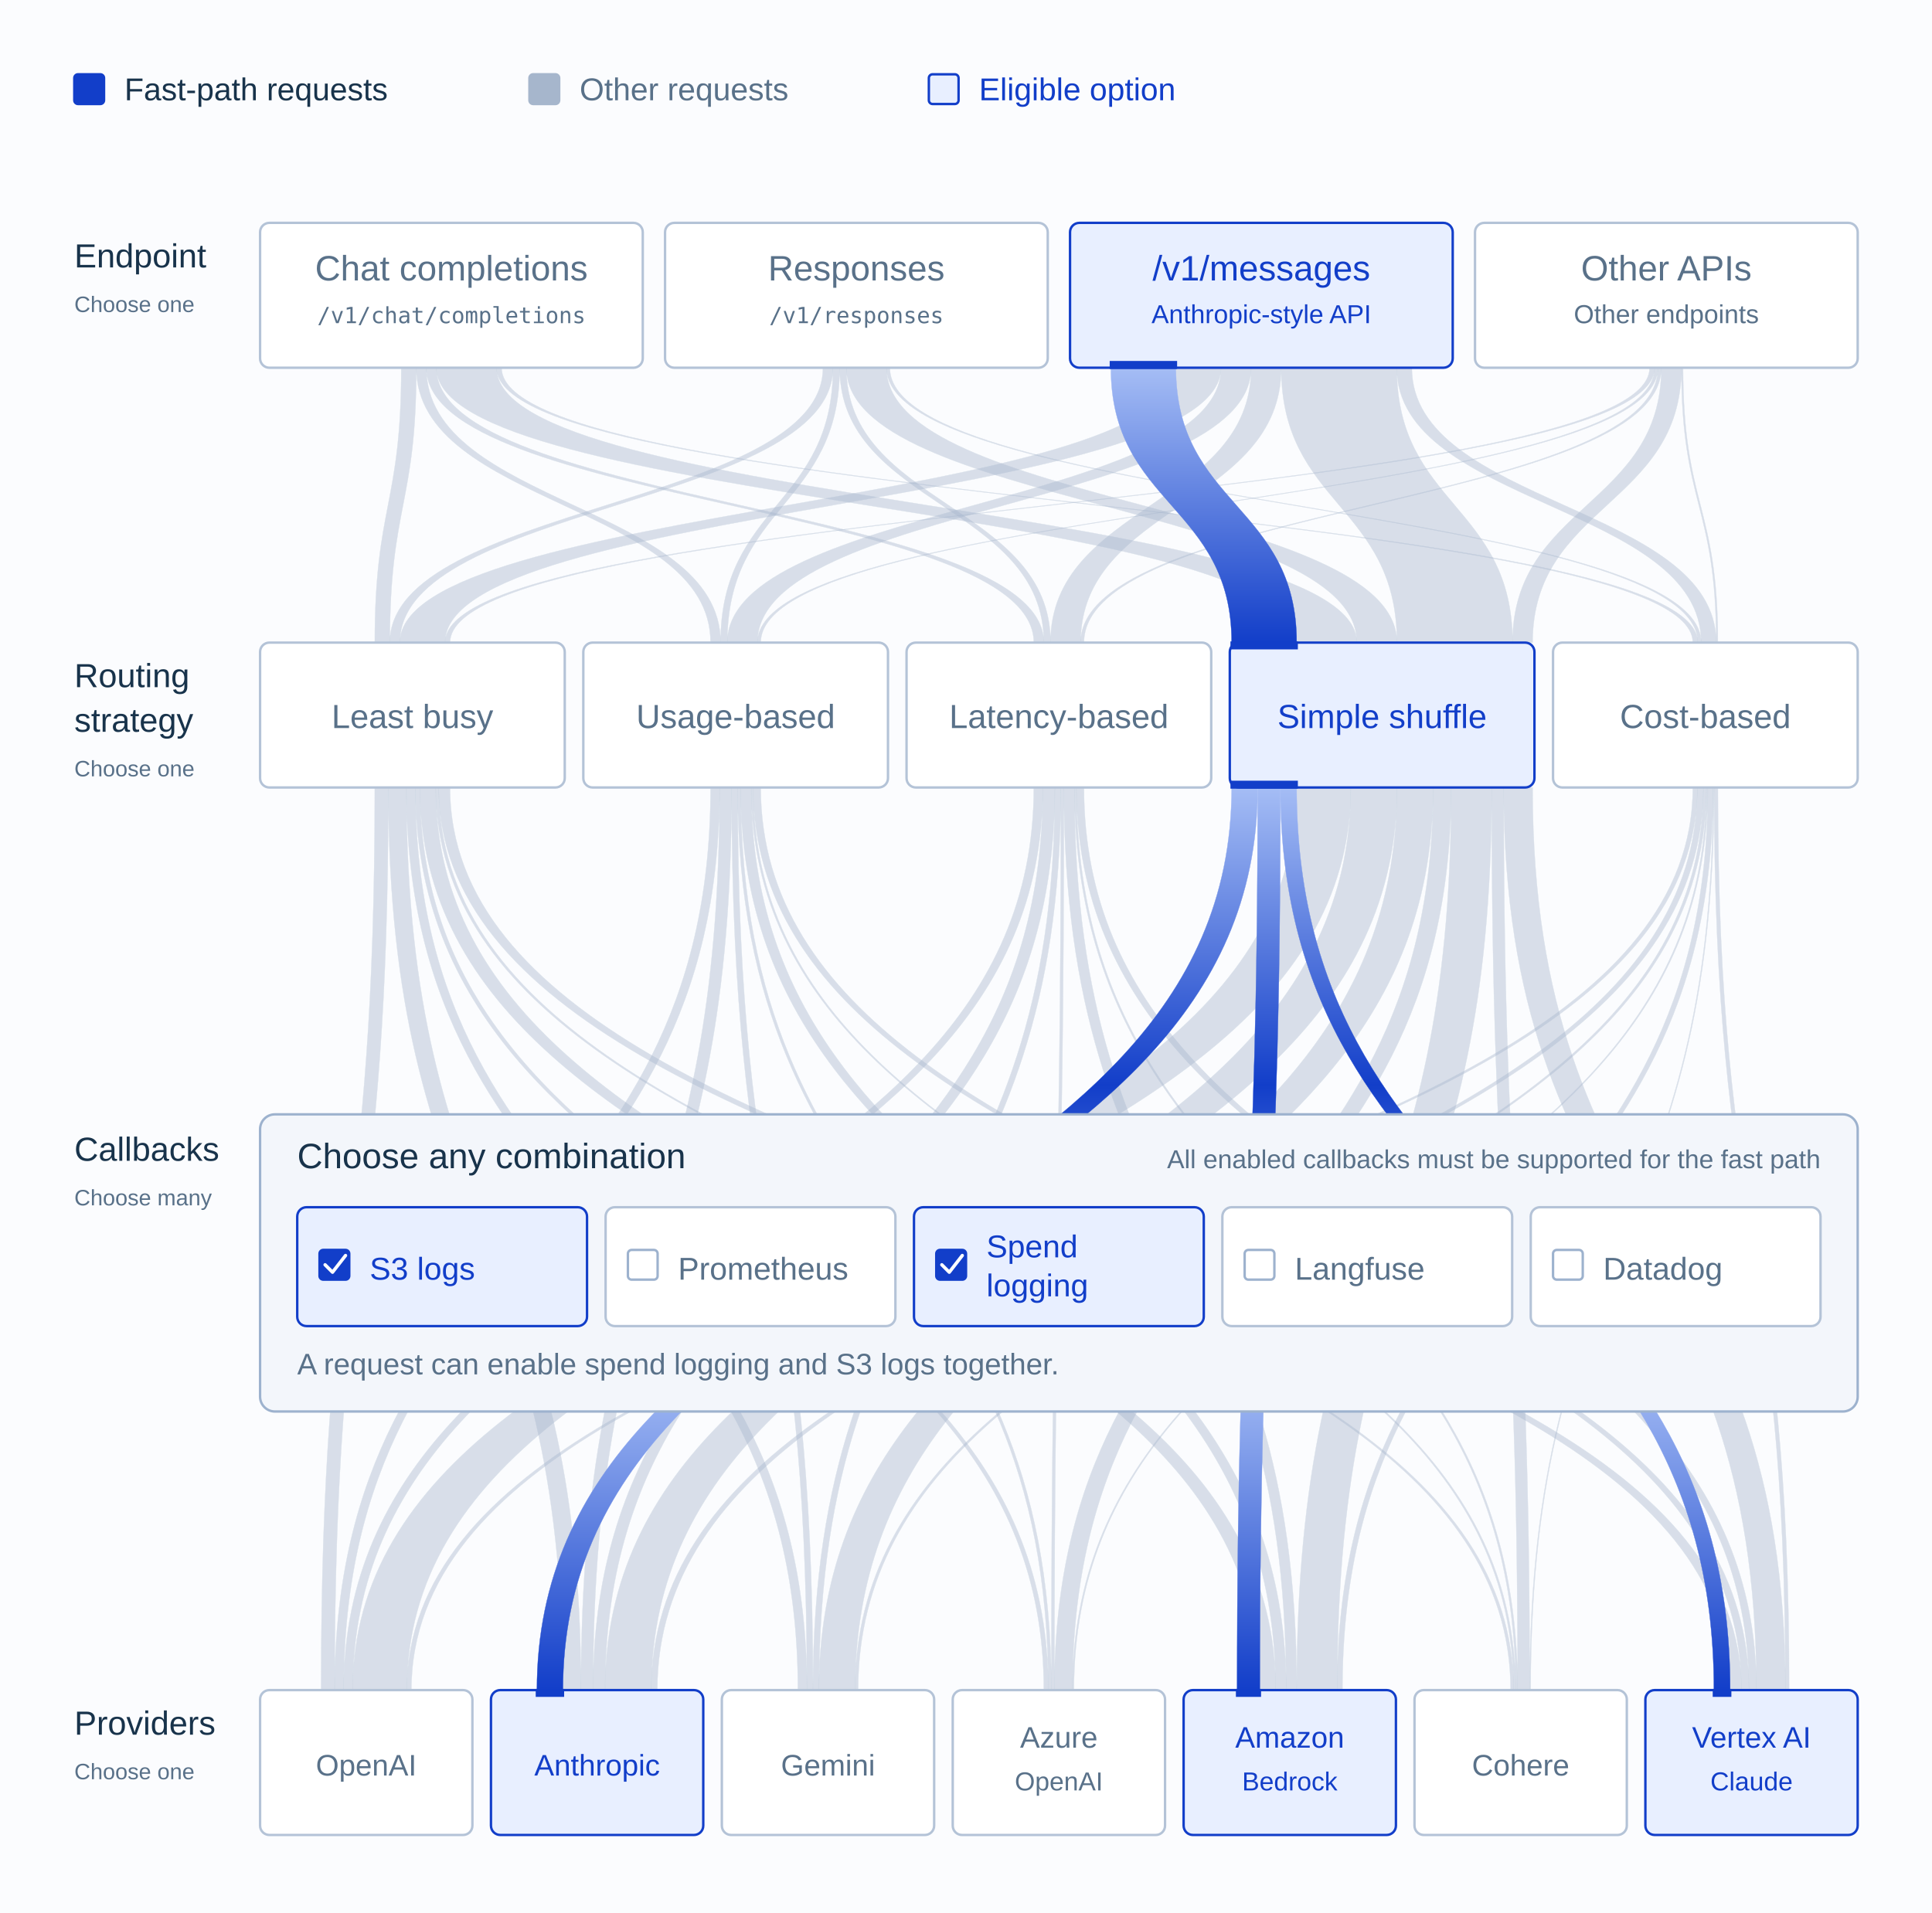
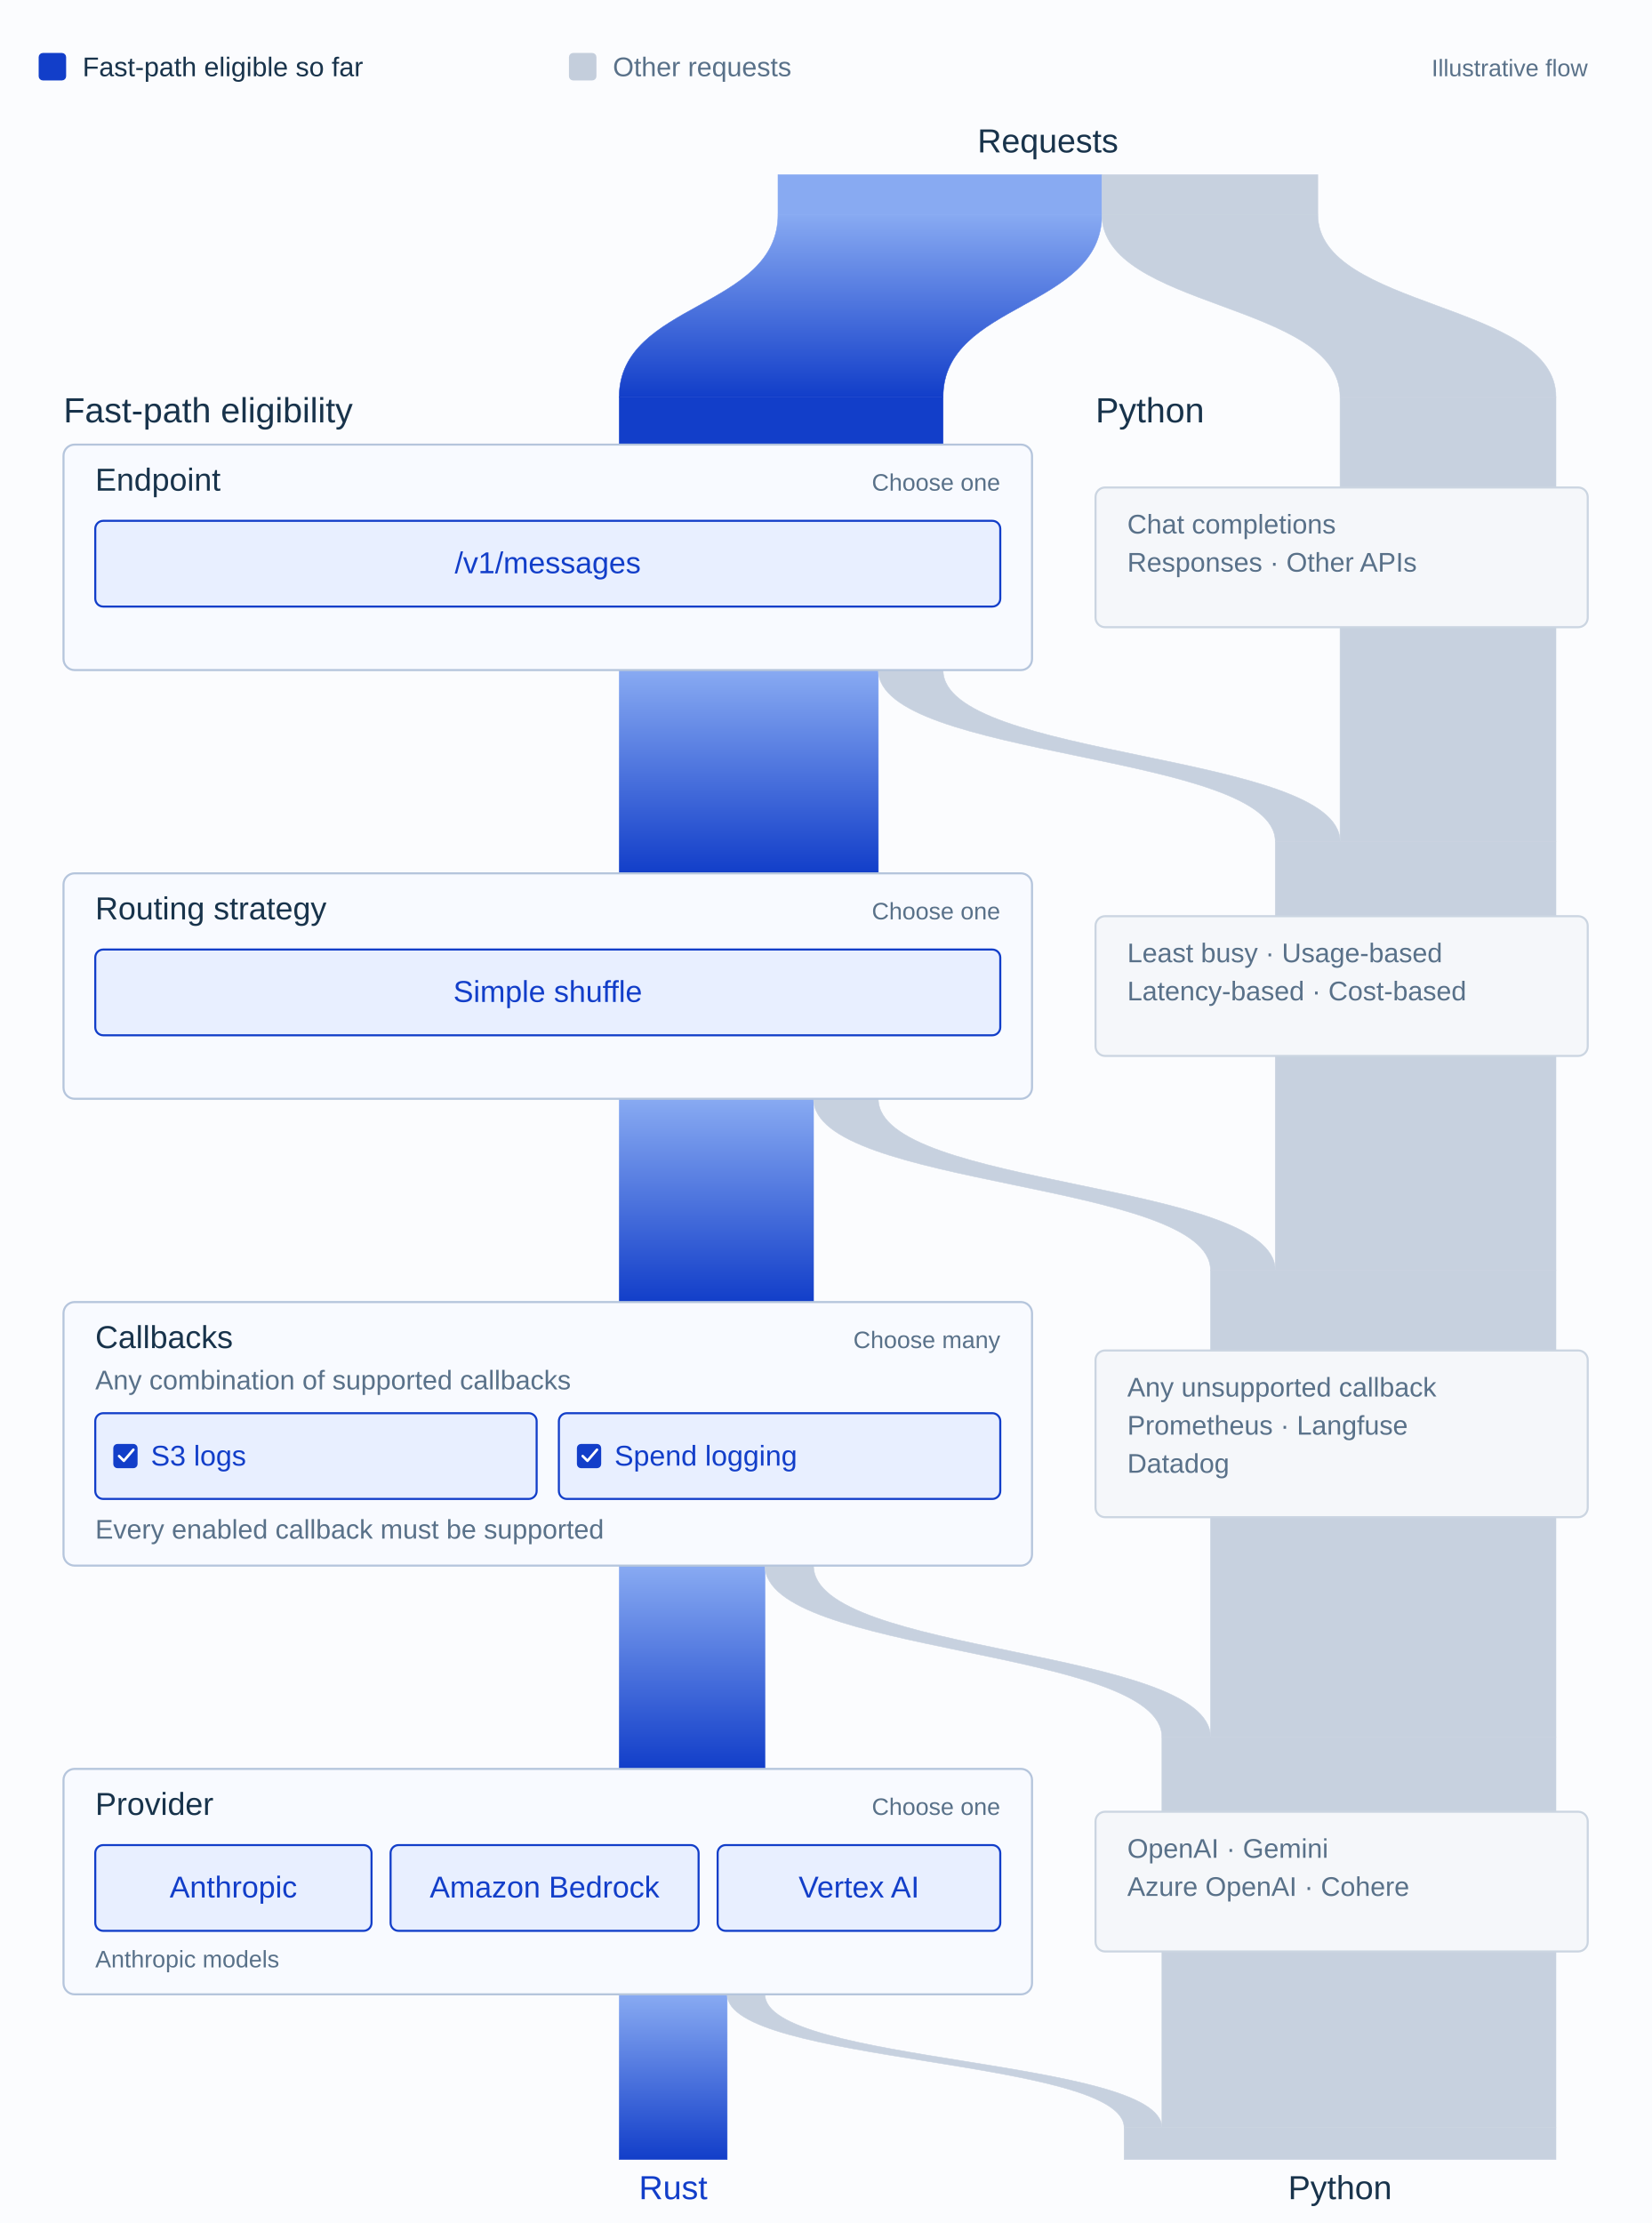
- <svg xmlns="http://www.w3.org/2000/svg" width="1040" height="1030" viewBox="0 0 1040 1030" role="img" aria-labelledby="title desc">
+ <svg xmlns="http://www.w3.org/2000/svg" width="1040" height="1400" viewBox="0 0 1040 1400" role="img" aria-labelledby="title desc">
  <defs>
    <marker id="arrow" viewBox="0 0 10 10" refX="9" refY="5" markerWidth="7" markerHeight="7" orient="auto-start-reverse">
      <path d="M2 1L9 5L2 9" fill="none" stroke="context-stroke" stroke-width="1.4" stroke-linejoin="round" />
    </marker>
  </defs>
-   <rect x="0" y="0" width="1040" height="1030" rx="0" fill="#fbfcfe" stroke="#fbfcfe" stroke-width="1.3" />
-   <g transform="translate(0,-100)">
-     <rect x="40" y="140" width="16" height="16" rx="2" fill="#123ec9" stroke="#123ec9" stroke-width="1.3" />
-     <text x="67" y="154" font-family="Arial, Helvetica, sans-serif" font-size="17" font-weight="400" text-anchor="start" fill="#18334b">Fast-path requests</text>
-     <rect x="285" y="140" width="16" height="16" rx="2" fill="#a6b6cc" stroke="#a6b6cc" stroke-width="1.3" />
-     <text x="312" y="154" font-family="Arial, Helvetica, sans-serif" font-size="17" font-weight="400" text-anchor="start" fill="#597189">Other requests</text>
-     <rect x="500" y="140" width="16" height="16" rx="2" fill="#e8efff" stroke="#123ec9" stroke-width="1.3" />
-     <text x="527" y="154" font-family="Arial, Helvetica, sans-serif" font-size="17" font-weight="400" text-anchor="start" fill="#123ec9">Eligible option</text>
-     <defs>
-       <linearGradient id="flow-0" x1="0" y1="298" x2="0" y2="446" gradientUnits="userSpaceOnUse">
-         <stop offset="0" stop-color="#a5bdf5" />
-         <stop offset="1" stop-color="#123ec9" />
-       </linearGradient>
-     </defs>
-     <path d="M689.692 298C689.692 372.000 751.992 372.000 751.992 446L814.200 446C814.200 372.000 751.900 372.000 751.900 298Z" fill="#a6b6cc" opacity=".42" stroke="#a6b6cc" stroke-width="0.15" />
-     <path d="M234.900 298C234.900 372.000 697.992 372.000 697.992 446L730.392 446C730.392 372.000 267.300 372.000 267.300 298Z" fill="#a6b6cc" opacity=".42" stroke="#a6b6cc" stroke-width="0.15" />
-     <path d="M632.992 298C632.992 372.000 215.250 372.000 215.250 446L239.550 446C239.550 372.000 657.292 372.000 657.292 298Z" fill="#a6b6cc" opacity=".42" stroke="#a6b6cc" stroke-width="0.15" />
-     <path d="M455.600 298C455.600 372.000 730.392 372.000 730.392 446L751.992 446C751.992 372.000 477.200 372.000 477.200 298Z" fill="#a6b6cc" opacity=".42" stroke="#a6b6cc" stroke-width="0.15" />
-     <path d="M657.292 298C657.292 372.000 391.500 372.000 391.500 446L407.700 446C407.700 372.000 673.492 372.000 673.492 298Z" fill="#a6b6cc" opacity=".42" stroke="#a6b6cc" stroke-width="0.15" />
-     <path d="M673.492 298C673.492 372.000 565.500 372.000 565.500 446L581.700 446C581.700 372.000 689.692 372.000 689.692 298Z" fill="#a6b6cc" opacity=".42" stroke="#a6b6cc" stroke-width="0.15" />
-     <path d="M894.300 298C894.300 372.000 814.200 372.000 814.200 446L825.000 446C825.000 372.000 905.100 372.000 905.100 298Z" fill="#a6b6cc" opacity=".42" stroke="#a6b6cc" stroke-width="0.15" />
-     <path d="M216.000 298C216.000 372.000 201.750 372.000 201.750 446L209.850 446C209.850 372.000 224.100 372.000 224.100 298Z" fill="#a6b6cc" opacity=".42" stroke="#a6b6cc" stroke-width="0.15" />
-     <path d="M751.900 298C751.900 372.000 915.750 372.000 915.750 446L923.850 446C923.850 372.000 760.000 372.000 760.000 298Z" fill="#a6b6cc" opacity=".42" stroke="#a6b6cc" stroke-width="0.15" />
-     <path d="M224.100 298C224.100 372.000 382.500 372.000 382.500 446L387.900 446C387.900 372.000 229.500 372.000 229.500 298Z" fill="#a6b6cc" opacity=".42" stroke="#a6b6cc" stroke-width="0.15" />
-     <path d="M229.500 298C229.500 372.000 556.500 372.000 556.500 446L561.900 446C561.900 372.000 234.900 372.000 234.900 298Z" fill="#a6b6cc" opacity=".42" stroke="#a6b6cc" stroke-width="0.15" />
-     <path d="M443.000 298C443.000 372.000 209.850 372.000 209.850 446L215.250 446C215.250 372.000 448.400 372.000 448.400 298Z" fill="#a6b6cc" opacity=".42" stroke="#a6b6cc" stroke-width="0.15" />
-     <path d="M448.400 298C448.400 372.000 387.900 372.000 387.900 446L391.500 446C391.500 372.000 452.000 372.000 452.000 298Z" fill="#a6b6cc" opacity=".42" stroke="#a6b6cc" stroke-width="0.15" />
-     <path d="M452.000 298C452.000 372.000 561.900 372.000 561.900 446L565.500 446C565.500 372.000 455.600 372.000 455.600 298Z" fill="#a6b6cc" opacity=".42" stroke="#a6b6cc" stroke-width="0.15" />
-     <path d="M267.300 298C267.300 372.000 911.250 372.000 911.250 446L913.950 446C913.950 372.000 270.000 372.000 270.000 298Z" fill="#a6b6cc" opacity=".42" stroke="#a6b6cc" stroke-width="0.15" />
-     <path d="M888.000 298C888.000 372.000 239.550 372.000 239.550 446L242.250 446C242.250 372.000 890.700 372.000 890.700 298Z" fill="#a6b6cc" opacity=".42" stroke="#a6b6cc" stroke-width="0.15" />
-     <path d="M477.200 298C477.200 372.000 913.950 372.000 913.950 446L915.750 446C915.750 372.000 479.000 372.000 479.000 298Z" fill="#a6b6cc" opacity=".42" stroke="#a6b6cc" stroke-width="0.15" />
-     <path d="M890.700 298C890.700 372.000 407.700 372.000 407.700 446L409.500 446C409.500 372.000 892.500 372.000 892.500 298Z" fill="#a6b6cc" opacity=".42" stroke="#a6b6cc" stroke-width="0.15" />
-     <path d="M892.500 298C892.500 372.000 581.700 372.000 581.700 446L583.500 446C583.500 372.000 894.300 372.000 894.300 298Z" fill="#a6b6cc" opacity=".42" stroke="#a6b6cc" stroke-width="0.15" />
-     <path d="M905.100 298C905.100 372.000 923.850 372.000 923.850 446L924.750 446C924.750 372.000 906.000 372.000 906.000 298Z" fill="#a6b6cc" opacity=".42" stroke="#a6b6cc" stroke-width="0.15" />
-     <path d="M598.000 298C598.000 372.000 663.000 372.000 663.000 446L697.992 446C697.992 372.000 632.992 372.000 632.992 298Z" fill="url(#flow-0)" opacity="1" stroke="url(#flow-0)" stroke-width="0.15" />
-     <defs>
-       <linearGradient id="flow-1" x1="0" y1="524" x2="0" y2="1010" gradientUnits="userSpaceOnUse">
-         <stop offset="0" stop-color="#a5bdf5" />
-         <stop offset=".33" stop-color="#123ec9" />
-         <stop offset=".65" stop-color="#a5bdf5" />
-         <stop offset="1" stop-color="#123ec9" />
-       </linearGradient>
-     </defs>
-     <path d="M697.992 524C697.992 767.000 189.853 767.000 189.853 1010L219.013 1010C219.013 767.000 727.152 767.000 727.152 524Z" fill="#a6b6cc" opacity=".42" stroke="#a6b6cc" stroke-width="0.15" />
-     <path d="M727.152 524C727.152 767.000 325.705 767.000 325.705 1010L350.589 1010C350.589 767.000 752.035 767.000 752.035 524Z" fill="#a6b6cc" opacity=".42" stroke="#a6b6cc" stroke-width="0.15" />
-     <path d="M781.195 524C781.195 767.000 698.028 767.000 698.028 1010L719.801 1010C719.801 767.000 802.968 767.000 802.968 524Z" fill="#a6b6cc" opacity=".42" stroke="#a6b6cc" stroke-width="0.15" />
-     <path d="M752.035 524C752.035 767.000 440.854 767.000 440.854 1010L460.294 1010C460.294 767.000 771.475 767.000 771.475 524Z" fill="#a6b6cc" opacity=".42" stroke="#a6b6cc" stroke-width="0.15" />
-     <path d="M809.448 524C809.448 767.000 945.530 767.000 945.530 1010L961.082 1010C961.082 767.000 825.000 767.000 825.000 524Z" fill="#a6b6cc" opacity=".42" stroke="#a6b6cc" stroke-width="0.15" />
-     <path d="M209.040 524C209.040 767.000 303.025 767.000 303.025 1010L312.745 1010C312.745 767.000 218.760 767.000 218.760 524Z" fill="#a6b6cc" opacity=".42" stroke="#a6b6cc" stroke-width="0.15" />
-     <path d="M771.475 524C771.475 767.000 567.570 767.000 567.570 1010L577.290 1010C577.290 767.000 781.195 767.000 781.195 524Z" fill="#a6b6cc" opacity=".42" stroke="#a6b6cc" stroke-width="0.15" />
-     <path d="M226.050 524C226.050 767.000 678.183 767.000 678.183 1010L686.688 1010C686.688 767.000 234.555 767.000 234.555 524Z" fill="#a6b6cc" opacity=".42" stroke="#a6b6cc" stroke-width="0.15" />
-     <path d="M201.750 524C201.750 767.000 172.843 767.000 172.843 1010L180.133 1010C180.133 767.000 209.040 767.000 209.040 524Z" fill="#a6b6cc" opacity=".42" stroke="#a6b6cc" stroke-width="0.15" />
-     <path d="M387.360 524C387.360 767.000 312.745 767.000 312.745 1010L319.225 1010C319.225 767.000 393.840 767.000 393.840 524Z" fill="#a6b6cc" opacity=".42" stroke="#a6b6cc" stroke-width="0.15" />
-     <path d="M561.360 524C561.360 767.000 319.225 767.000 319.225 1010L325.705 1010C325.705 767.000 567.840 767.000 567.840 524Z" fill="#a6b6cc" opacity=".42" stroke="#a6b6cc" stroke-width="0.15" />
-     <path d="M802.968 524C802.968 767.000 816.951 767.000 816.951 1010L823.431 1010C823.431 767.000 809.448 767.000 809.448 524Z" fill="#a6b6cc" opacity=".42" stroke="#a6b6cc" stroke-width="0.15" />
-     <path d="M236.175 524C236.175 767.000 931.355 767.000 931.355 1010L937.430 1010C937.430 767.000 242.250 767.000 242.250 524Z" fill="#a6b6cc" opacity=".42" stroke="#a6b6cc" stroke-width="0.15" />
-     <path d="M398.700 524C398.700 767.000 686.688 767.000 686.688 1010L692.358 1010C692.358 767.000 404.370 767.000 404.370 524Z" fill="#a6b6cc" opacity=".42" stroke="#a6b6cc" stroke-width="0.15" />
-     <path d="M572.700 524C572.700 767.000 692.358 767.000 692.358 1010L698.028 1010C698.028 767.000 578.370 767.000 578.370 524Z" fill="#a6b6cc" opacity=".42" stroke="#a6b6cc" stroke-width="0.15" />
-     <path d="M218.760 524C218.760 767.000 429.514 767.000 429.514 1010L434.374 1010C434.374 767.000 223.620 767.000 223.620 524Z" fill="#a6b6cc" opacity=".42" stroke="#a6b6cc" stroke-width="0.15" />
-     <path d="M382.500 524C382.500 767.000 180.133 767.000 180.133 1010L184.993 1010C184.993 767.000 387.360 767.000 387.360 524Z" fill="#a6b6cc" opacity=".42" stroke="#a6b6cc" stroke-width="0.15" />
-     <path d="M556.500 524C556.500 767.000 184.993 767.000 184.993 1010L189.853 1010C189.853 767.000 561.360 767.000 561.360 524Z" fill="#a6b6cc" opacity=".42" stroke="#a6b6cc" stroke-width="0.15" />
-     <path d="M405.450 524C405.450 767.000 937.430 767.000 937.430 1010L941.480 1010C941.480 767.000 409.500 767.000 409.500 524Z" fill="#a6b6cc" opacity=".42" stroke="#a6b6cc" stroke-width="0.15" />
-     <path d="M579.450 524C579.450 767.000 941.480 767.000 941.480 1010L945.530 1010C945.530 767.000 583.500 767.000 583.500 524Z" fill="#a6b6cc" opacity=".42" stroke="#a6b6cc" stroke-width="0.15" />
-     <path d="M393.840 524C393.840 767.000 434.374 767.000 434.374 1010L437.614 1010C437.614 767.000 397.080 767.000 397.080 524Z" fill="#a6b6cc" opacity=".42" stroke="#a6b6cc" stroke-width="0.15" />
-     <path d="M567.840 524C567.840 767.000 437.614 767.000 437.614 1010L440.854 1010C440.854 767.000 571.080 767.000 571.080 524Z" fill="#a6b6cc" opacity=".42" stroke="#a6b6cc" stroke-width="0.15" />
-     <path d="M913.680 524C913.680 767.000 350.589 767.000 350.589 1010L353.829 1010C353.829 767.000 916.920 767.000 916.920 524Z" fill="#a6b6cc" opacity=".42" stroke="#a6b6cc" stroke-width="0.15" />
-     <path d="M919.350 524C919.350 767.000 719.801 767.000 719.801 1010L722.636 1010C722.636 767.000 922.185 767.000 922.185 524Z" fill="#a6b6cc" opacity=".42" stroke="#a6b6cc" stroke-width="0.15" />
-     <path d="M223.620 524C223.620 767.000 561.900 767.000 561.900 1010L564.330 1010C564.330 767.000 226.050 767.000 226.050 524Z" fill="#a6b6cc" opacity=".42" stroke="#a6b6cc" stroke-width="0.15" />
-     <path d="M911.250 524C911.250 767.000 219.013 767.000 219.013 1010L221.443 1010C221.443 767.000 913.680 767.000 913.680 524Z" fill="#a6b6cc" opacity=".42" stroke="#a6b6cc" stroke-width="0.15" />
-     <path d="M922.725 524C922.725 767.000 961.082 767.000 961.082 1010L963.107 1010C963.107 767.000 924.750 767.000 924.750 524Z" fill="#a6b6cc" opacity=".42" stroke="#a6b6cc" stroke-width="0.15" />
-     <path d="M234.555 524C234.555 767.000 813.171 767.000 813.171 1010L814.791 1010C814.791 767.000 236.175 767.000 236.175 524Z" fill="#a6b6cc" opacity=".42" stroke="#a6b6cc" stroke-width="0.15" />
-     <path d="M397.080 524C397.080 767.000 564.330 767.000 564.330 1010L565.950 1010C565.950 767.000 398.700 767.000 398.700 524Z" fill="#a6b6cc" opacity=".42" stroke="#a6b6cc" stroke-width="0.15" />
-     <path d="M571.080 524C571.080 767.000 565.950 767.000 565.950 1010L567.570 1010C567.570 767.000 572.700 767.000 572.700 524Z" fill="#a6b6cc" opacity=".42" stroke="#a6b6cc" stroke-width="0.15" />
-     <path d="M916.920 524C916.920 767.000 460.294 767.000 460.294 1010L461.914 1010C461.914 767.000 918.540 767.000 918.540 524Z" fill="#a6b6cc" opacity=".42" stroke="#a6b6cc" stroke-width="0.15" />
-     <path d="M404.370 524C404.370 767.000 814.791 767.000 814.791 1010L815.871 1010C815.871 767.000 405.450 767.000 405.450 524Z" fill="#a6b6cc" opacity=".42" stroke="#a6b6cc" stroke-width="0.15" />
-     <path d="M578.370 524C578.370 767.000 815.871 767.000 815.871 1010L816.951 1010C816.951 767.000 579.450 767.000 579.450 524Z" fill="#a6b6cc" opacity=".42" stroke="#a6b6cc" stroke-width="0.15" />
-     <path d="M918.540 524C918.540 767.000 577.290 767.000 577.290 1010L578.100 1010C578.100 767.000 919.350 767.000 919.350 524Z" fill="#a6b6cc" opacity=".42" stroke="#a6b6cc" stroke-width="0.15" />
-     <path d="M922.185 524C922.185 767.000 823.431 767.000 823.431 1010L823.971 1010C823.971 767.000 922.725 767.000 922.725 524Z" fill="#a6b6cc" opacity=".42" stroke="#a6b6cc" stroke-width="0.15" />
-     <path d="M663.000 524C663.000 767.000 289.029 767.000 289.029 1010L303.025 1010C303.025 767.000 676.997 767.000 676.997 524Z" fill="url(#flow-1)" opacity="1" stroke="url(#flow-1)" stroke-width="0.15" />
-     <path d="M676.997 524C676.997 767.000 665.936 767.000 665.936 1010L678.183 1010C678.183 767.000 689.244 767.000 689.244 524Z" fill="url(#flow-1)" opacity="1" stroke="url(#flow-1)" stroke-width="0.15" />
-     <path d="M689.244 524C689.244 767.000 922.607 767.000 922.607 1010L931.355 1010C931.355 767.000 697.992 767.000 697.992 524Z" fill="url(#flow-1)" opacity="1" stroke="url(#flow-1)" stroke-width="0.15" />
-     <text x="40" y="244" font-family="Arial, Helvetica, sans-serif" font-size="18" font-weight="500" text-anchor="start" fill="#18334b">Endpoint</text>
-     <text x="40" y="268" font-family="Arial, Helvetica, sans-serif" font-size="12" font-weight="400" text-anchor="start" fill="#597189">Choose one</text>
-     <rect x="140.0" y="220" width="206.0" height="78" rx="5" fill="#fff" stroke="#b4c3d7" stroke-width="1.3" />
-     <text x="243.0" y="251" font-family="Arial, Helvetica, sans-serif" font-size="19" font-weight="400" text-anchor="middle" fill="#597189">Chat completions</text>
-     <text x="243.0" y="274" font-family="monospace" font-size="12" font-weight="400" text-anchor="middle" fill="#597189">/v1/chat/completions</text>
-     <rect x="358.0" y="220" width="206.0" height="78" rx="5" fill="#fff" stroke="#b4c3d7" stroke-width="1.3" />
-     <text x="461.0" y="251" font-family="Arial, Helvetica, sans-serif" font-size="19" font-weight="400" text-anchor="middle" fill="#597189">Responses</text>
-     <text x="461.0" y="274" font-family="monospace" font-size="12" font-weight="400" text-anchor="middle" fill="#597189">/v1/responses</text>
-     <rect x="576.0" y="220" width="206.0" height="78" rx="5" fill="#e8efff" stroke="#123ec9" stroke-width="1.3" />
-     <text x="679.0" y="251" font-family="Arial, Helvetica, sans-serif" font-size="19" font-weight="400" text-anchor="middle" fill="#123ec9">/v1/messages</text>
-     <text x="679.0" y="274" font-family="Arial, Helvetica, sans-serif" font-size="14" font-weight="400" text-anchor="middle" fill="#123ec9">Anthropic-style API</text>
-     <rect x="598.0" y="295" width="34.992" height="3" rx="0" fill="#123ec9" stroke="#123ec9" stroke-width="1.3" />
-     <rect x="794.0" y="220" width="206.0" height="78" rx="5" fill="#fff" stroke="#b4c3d7" stroke-width="1.3" />
-     <text x="897.0" y="251" font-family="Arial, Helvetica, sans-serif" font-size="19" font-weight="400" text-anchor="middle" fill="#597189">Other APIs</text>
-     <text x="897.0" y="274" font-family="Arial, Helvetica, sans-serif" font-size="14" font-weight="400" text-anchor="middle" fill="#597189">Other endpoints</text>
-     <text x="40" y="470" font-family="Arial, Helvetica, sans-serif" font-size="18" font-weight="500" text-anchor="start" fill="#18334b">Routing</text>
-     <text x="40" y="494" font-family="Arial, Helvetica, sans-serif" font-size="18" font-weight="500" text-anchor="start" fill="#18334b">strategy</text>
-     <text x="40" y="518" font-family="Arial, Helvetica, sans-serif" font-size="12" font-weight="400" text-anchor="start" fill="#597189">Choose one</text>
-     <rect x="140.0" y="446" width="164.0" height="78" rx="5" fill="#fff" stroke="#b4c3d7" stroke-width="1.3" />
-     <text x="222.0" y="492" font-family="Arial, Helvetica, sans-serif" font-size="18" font-weight="400" text-anchor="middle" fill="#597189">Least busy</text>
-     <rect x="314.0" y="446" width="164.0" height="78" rx="5" fill="#fff" stroke="#b4c3d7" stroke-width="1.3" />
-     <text x="396.0" y="492" font-family="Arial, Helvetica, sans-serif" font-size="18" font-weight="400" text-anchor="middle" fill="#597189">Usage-based</text>
-     <rect x="488.0" y="446" width="164.0" height="78" rx="5" fill="#fff" stroke="#b4c3d7" stroke-width="1.3" />
-     <text x="570.0" y="492" font-family="Arial, Helvetica, sans-serif" font-size="18" font-weight="400" text-anchor="middle" fill="#597189">Latency-based</text>
-     <rect x="662.0" y="446" width="164.0" height="78" rx="5" fill="#e8efff" stroke="#123ec9" stroke-width="1.3" />
-     <text x="744.0" y="492" font-family="Arial, Helvetica, sans-serif" font-size="18" font-weight="400" text-anchor="middle" fill="#123ec9">Simple shuffle</text>
-     <rect x="663.0" y="446" width="34.992" height="3" rx="0" fill="#123ec9" stroke="#123ec9" stroke-width="1.3" />
-     <rect x="663.0" y="521" width="34.992" height="3" rx="0" fill="#123ec9" stroke="#123ec9" stroke-width="1.3" />
-     <rect x="836.0" y="446" width="164.0" height="78" rx="5" fill="#fff" stroke="#b4c3d7" stroke-width="1.3" />
-     <text x="918.0" y="492" font-family="Arial, Helvetica, sans-serif" font-size="18" font-weight="400" text-anchor="middle" fill="#597189">Cost-based</text>
-     <text x="40" y="1034" font-family="Arial, Helvetica, sans-serif" font-size="18" font-weight="500" text-anchor="start" fill="#18334b">Providers</text>
-     <text x="40" y="1058" font-family="Arial, Helvetica, sans-serif" font-size="12" font-weight="400" text-anchor="start" fill="#597189">Choose one</text>
-     <rect x="140.0" y="1010" width="114.286" height="78" rx="5" fill="#fff" stroke="#b4c3d7" stroke-width="1.3" />
-     <text x="197.143" y="1056" font-family="Arial, Helvetica, sans-serif" font-size="16" font-weight="400" text-anchor="middle" fill="#597189">OpenAI</text>
-     <rect x="264.286" y="1010" width="114.286" height="78" rx="5" fill="#e8efff" stroke="#123ec9" stroke-width="1.3" />
-     <text x="321.429" y="1056" font-family="Arial, Helvetica, sans-serif" font-size="16" font-weight="400" text-anchor="middle" fill="#123ec9">Anthropic</text>
-     <rect x="289.029" y="1010" width="13.997" height="3" rx="0" fill="#123ec9" stroke="#123ec9" stroke-width="1.3" />
-     <rect x="388.571" y="1010" width="114.286" height="78" rx="5" fill="#fff" stroke="#b4c3d7" stroke-width="1.3" />
-     <text x="445.714" y="1056" font-family="Arial, Helvetica, sans-serif" font-size="16" font-weight="400" text-anchor="middle" fill="#597189">Gemini</text>
-     <rect x="512.857" y="1010" width="114.286" height="78" rx="5" fill="#fff" stroke="#b4c3d7" stroke-width="1.3" />
-     <text x="570.0" y="1041" font-family="Arial, Helvetica, sans-serif" font-size="16" font-weight="400" text-anchor="middle" fill="#597189">Azure</text>
-     <text x="570.0" y="1064" font-family="Arial, Helvetica, sans-serif" font-size="14" font-weight="400" text-anchor="middle" fill="#597189">OpenAI</text>
-     <rect x="637.143" y="1010" width="114.286" height="78" rx="5" fill="#e8efff" stroke="#123ec9" stroke-width="1.3" />
-     <text x="694.286" y="1041" font-family="Arial, Helvetica, sans-serif" font-size="16" font-weight="400" text-anchor="middle" fill="#123ec9">Amazon</text>
-     <text x="694.286" y="1064" font-family="Arial, Helvetica, sans-serif" font-size="14" font-weight="400" text-anchor="middle" fill="#123ec9">Bedrock</text>
-     <rect x="665.936" y="1010" width="12.247" height="3" rx="0" fill="#123ec9" stroke="#123ec9" stroke-width="1.3" />
-     <rect x="761.429" y="1010" width="114.286" height="78" rx="5" fill="#fff" stroke="#b4c3d7" stroke-width="1.3" />
-     <text x="818.571" y="1056" font-family="Arial, Helvetica, sans-serif" font-size="16" font-weight="400" text-anchor="middle" fill="#597189">Cohere</text>
-     <rect x="885.714" y="1010" width="114.286" height="78" rx="5" fill="#e8efff" stroke="#123ec9" stroke-width="1.3" />
-     <text x="942.857" y="1041" font-family="Arial, Helvetica, sans-serif" font-size="16" font-weight="400" text-anchor="middle" fill="#123ec9">Vertex AI</text>
-     <text x="942.857" y="1064" font-family="Arial, Helvetica, sans-serif" font-size="14" font-weight="400" text-anchor="middle" fill="#123ec9">Claude</text>
-     <rect x="922.607" y="1010" width="8.748" height="3" rx="0" fill="#123ec9" stroke="#123ec9" stroke-width="1.3" />
-     <text x="40" y="725" font-family="Arial, Helvetica, sans-serif" font-size="18" font-weight="500" text-anchor="start" fill="#18334b">Callbacks</text>
-     <text x="40" y="749" font-family="Arial, Helvetica, sans-serif" font-size="12" font-weight="400" text-anchor="start" fill="#597189">Choose many</text>
-     <rect x="140" y="700" width="860" height="160" rx="8" fill="#f3f6fb" stroke="#9db2ce" stroke-width="1.3" />
-     <text x="160" y="729" font-family="Arial, Helvetica, sans-serif" font-size="19" font-weight="500" text-anchor="start" fill="#18334b">Choose any combination</text>
-     <text x="980" y="729" font-family="Arial, Helvetica, sans-serif" font-size="14" font-weight="400" text-anchor="end" fill="#597189">All enabled callbacks must be supported for the fast path</text>
-     <rect x="160.0" y="750" width="156.0" height="64" rx="5" fill="#e8efff" stroke="#123ec9" stroke-width="1.3" />
-     <rect x="172.0" y="773" width="16" height="16" rx="2" fill="#123ec9" stroke="#123ec9" stroke-width="1.3" />
-     <path d="M175.0 781l4 4 7-9" fill="none" stroke="#fff" stroke-width="1.8" stroke-linecap="round" stroke-linejoin="round" />
-     <text x="199.0" y="789" font-family="Arial, Helvetica, sans-serif" font-size="17" font-weight="400" text-anchor="start" fill="#123ec9">S3 logs</text>
-     <rect x="326.0" y="750" width="156.0" height="64" rx="5" fill="#fff" stroke="#b4c3d7" stroke-width="1.3" />
-     <rect x="338.0" y="773" width="16" height="16" rx="2" fill="#fff" stroke="#9db2ce" stroke-width="1.3" />
-     <text x="365.0" y="789" font-family="Arial, Helvetica, sans-serif" font-size="17" font-weight="400" text-anchor="start" fill="#597189">Prometheus</text>
-     <rect x="492.0" y="750" width="156.0" height="64" rx="5" fill="#e8efff" stroke="#123ec9" stroke-width="1.3" />
-     <rect x="504.0" y="773" width="16" height="16" rx="2" fill="#123ec9" stroke="#123ec9" stroke-width="1.3" />
-     <path d="M507.0 781l4 4 7-9" fill="none" stroke="#fff" stroke-width="1.8" stroke-linecap="round" stroke-linejoin="round" />
-     <text x="531.0" y="777" font-family="Arial, Helvetica, sans-serif" font-size="17" font-weight="400" text-anchor="start" fill="#123ec9">Spend</text>
-     <text x="531.0" y="798" font-family="Arial, Helvetica, sans-serif" font-size="17" font-weight="400" text-anchor="start" fill="#123ec9">logging</text>
-     <rect x="658.0" y="750" width="156.0" height="64" rx="5" fill="#fff" stroke="#b4c3d7" stroke-width="1.3" />
-     <rect x="670.0" y="773" width="16" height="16" rx="2" fill="#fff" stroke="#9db2ce" stroke-width="1.3" />
-     <text x="697.0" y="789" font-family="Arial, Helvetica, sans-serif" font-size="17" font-weight="400" text-anchor="start" fill="#597189">Langfuse</text>
-     <rect x="824.0" y="750" width="156.0" height="64" rx="5" fill="#fff" stroke="#b4c3d7" stroke-width="1.3" />
-     <rect x="836.0" y="773" width="16" height="16" rx="2" fill="#fff" stroke="#9db2ce" stroke-width="1.3" />
-     <text x="863.0" y="789" font-family="Arial, Helvetica, sans-serif" font-size="17" font-weight="400" text-anchor="start" fill="#597189">Datadog</text>
-     <text x="160" y="840" font-family="Arial, Helvetica, sans-serif" font-size="16" font-weight="400" text-anchor="start" fill="#597189">A request can enable spend logging and S3 logs together.</text>
-   </g>
+   <rect x="0" y="0" width="1040" height="1400" rx="0" fill="#fbfcfe" stroke="#fbfcfe" stroke-width="1.3" />
+   <rect x="25" y="34" width="16" height="16" rx="2" fill="#123ec9" stroke="#123ec9" stroke-width="1.3" />
+   <text x="52" y="48" font-family="Arial, Helvetica, sans-serif" font-size="17" font-weight="400" text-anchor="start" fill="#18334b">Fast-path eligible so far</text>
+   <rect x="359" y="34" width="16" height="16" rx="2" fill="#c4cedc" stroke="#c4cedc" stroke-width="1.3" />
+   <text x="386" y="48" font-family="Arial, Helvetica, sans-serif" font-size="17" font-weight="400" text-anchor="start" fill="#597189">Other requests</text>
+   <text x="1000" y="48" font-family="Arial, Helvetica, sans-serif" font-size="15" font-weight="400" text-anchor="end" fill="#597189">Illustrative flow</text>
+   <text x="660" y="96" font-family="Arial, Helvetica, sans-serif" font-size="21" font-weight="500" text-anchor="middle" fill="#18334b">Requests</text>
+   <text x="40" y="266" font-family="Arial, Helvetica, sans-serif" font-size="22" font-weight="500" text-anchor="start" fill="#18334b">Fast-path eligibility</text>
+   <text x="690" y="266" font-family="Arial, Helvetica, sans-serif" font-size="22" font-weight="500" text-anchor="start" fill="#18334b">Python</text>
+   <defs>
+     <linearGradient id="blue-flow" x1="0" y1="0" x2="0" y2="1">
+       <stop offset="0" stop-color="#88aaf2" />
+       <stop offset="1" stop-color="#123ec9" />
+     </linearGradient>
+   </defs>
+   <path d="M490.000 110C490.000 123.000 490.000 122.000 490.000 135L694.000 135C694.000 122.000 694.000 123.000 694.000 110Z" fill="#88aaf2" stroke="#88aaf2" stroke-width="0.3" />
+   <path d="M694.000 110C694.000 123.000 694.000 122.000 694.000 135L830.000 135C830.000 122.000 830.000 123.000 830.000 110Z" fill="#c7d1df" stroke="#c7d1df" stroke-width="0.3" />
+   <path d="M490.000 135C490.000 194.800 390.000 190.200 390.000 250L594.000 250C594.000 190.200 694.000 194.800 694.000 135Z" fill="url(#blue-flow)" stroke="url(#blue-flow)" stroke-width="0.3" />
+   <path d="M694.000 135C694.000 194.800 844.000 190.200 844.000 250L980.000 250C980.000 190.200 830.000 194.800 830.000 135Z" fill="#c7d1df" stroke="#c7d1df" stroke-width="0.3" />
+   <path d="M390.000 250C390.000 265.600 390.000 264.400 390.000 280L594.000 280C594.000 264.400 594.000 265.600 594.000 250Z" fill="#123ec9" stroke="#123ec9" stroke-width="0.3" />
+   <path d="M844.000 250C844.000 395.600 844.000 384.400 844.000 530L980.000 530C980.000 384.400 980.000 395.600 980.000 250Z" fill="#c7d1df" stroke="#c7d1df" stroke-width="0.3" />
+   <path d="M390.000 422C390.000 488.560 390.000 483.440 390.000 550L553.200 550C553.200 483.440 553.200 488.560 553.200 422Z" fill="url(#blue-flow)" stroke="url(#blue-flow)" stroke-width="0.3" />
+   <path d="M553.200 422C553.200 478.160 803.200 473.840 803.200 530L844.000 530C844.000 473.840 594.000 478.160 594.000 422Z" fill="#c7d1df" stroke="#c7d1df" stroke-width="0.3" />
+   <path d="M803.200 530C803.200 670.400 803.200 659.600 803.200 800L980.000 800C980.000 659.600 980.000 670.400 980.000 530Z" fill="#c7d1df" stroke="#c7d1df" stroke-width="0.3" />
+   <path d="M390.000 692C390.000 758.560 390.000 753.440 390.000 820L512.400 820C512.400 753.440 512.400 758.560 512.400 692Z" fill="url(#blue-flow)" stroke="url(#blue-flow)" stroke-width="0.3" />
+   <path d="M512.400 692C512.400 748.160 762.400 743.840 762.400 800L803.200 800C803.200 743.840 553.200 748.160 553.200 692Z" fill="#c7d1df" stroke="#c7d1df" stroke-width="0.3" />
+   <path d="M762.400 800C762.400 952.880 762.400 941.120 762.400 1094L980.000 1094C980.000 941.120 980.000 952.880 980.000 800Z" fill="#c7d1df" stroke="#c7d1df" stroke-width="0.3" />
+   <path d="M390.000 986C390.000 1052.560 390.000 1047.440 390.000 1114L481.800 1114C481.800 1047.440 481.800 1052.560 481.800 986Z" fill="url(#blue-flow)" stroke="url(#blue-flow)" stroke-width="0.3" />
+   <path d="M481.800 986C481.800 1042.160 731.800 1037.840 731.800 1094L762.400 1094C762.400 1037.840 512.400 1042.160 512.400 986Z" fill="#c7d1df" stroke="#c7d1df" stroke-width="0.3" />
+   <path d="M731.800 1094C731.800 1221.920 731.800 1212.080 731.800 1340L980.000 1340C980.000 1212.080 980.000 1221.920 980.000 1094Z" fill="#c7d1df" stroke="#c7d1df" stroke-width="0.3" />
+   <path d="M390.000 1256C390.000 1310.080 390.000 1305.920 390.000 1360L458.000 1360C458.000 1305.920 458.000 1310.080 458.000 1256Z" fill="url(#blue-flow)" stroke="url(#blue-flow)" stroke-width="0.3" />
+   <path d="M458.000 1256C458.000 1299.680 708.000 1296.320 708.000 1340L731.800 1340C731.800 1296.320 481.800 1299.680 481.800 1256Z" fill="#c7d1df" stroke="#c7d1df" stroke-width="0.3" />
+   <path d="M708.000 1340C708.000 1350.400 708.000 1349.600 708.000 1360L980.000 1360C980.000 1349.600 980.000 1350.400 980.000 1340Z" fill="#c7d1df" stroke="#c7d1df" stroke-width="0.3" />
+   <rect x="40" y="280" width="610" height="142" rx="7" fill="#f8faff" stroke="#b5c5dc" stroke-width="1.3" />
+   <text x="60" y="309" font-family="Arial, Helvetica, sans-serif" font-size="20" font-weight="500" text-anchor="start" fill="#18334b">Endpoint</text>
+   <text x="630" y="309" font-family="Arial, Helvetica, sans-serif" font-size="15" font-weight="400" text-anchor="end" fill="#597189">Choose one</text>
+   <rect x="60" y="328" width="570" height="54" rx="5" fill="#e8efff" stroke="#123ec9" stroke-width="1.3" />
+   <text x="345.0" y="361" font-family="Arial, Helvetica, sans-serif" font-size="19" font-weight="400" text-anchor="middle" fill="#123ec9">/v1/messages</text>
+   <rect x="690" y="307.0" width="310" height="88" rx="6" fill="#f5f7fa" stroke="#cbd5e1" stroke-width="1.3" />
+   <text x="710" y="336.0" font-family="Arial, Helvetica, sans-serif" font-size="17" font-weight="400" text-anchor="start" fill="#597189">Chat completions</text>
+   <text x="710" y="360.0" font-family="Arial, Helvetica, sans-serif" font-size="17" font-weight="400" text-anchor="start" fill="#597189">Responses · Other APIs</text>
+   <rect x="40" y="550" width="610" height="142" rx="7" fill="#f8faff" stroke="#b5c5dc" stroke-width="1.3" />
+   <text x="60" y="579" font-family="Arial, Helvetica, sans-serif" font-size="20" font-weight="500" text-anchor="start" fill="#18334b">Routing strategy</text>
+   <text x="630" y="579" font-family="Arial, Helvetica, sans-serif" font-size="15" font-weight="400" text-anchor="end" fill="#597189">Choose one</text>
+   <rect x="60" y="598" width="570" height="54" rx="5" fill="#e8efff" stroke="#123ec9" stroke-width="1.3" />
+   <text x="345.0" y="631" font-family="Arial, Helvetica, sans-serif" font-size="19" font-weight="400" text-anchor="middle" fill="#123ec9">Simple shuffle</text>
+   <rect x="690" y="577.0" width="310" height="88" rx="6" fill="#f5f7fa" stroke="#cbd5e1" stroke-width="1.3" />
+   <text x="710" y="606.0" font-family="Arial, Helvetica, sans-serif" font-size="17" font-weight="400" text-anchor="start" fill="#597189">Least busy · Usage-based</text>
+   <text x="710" y="630.0" font-family="Arial, Helvetica, sans-serif" font-size="17" font-weight="400" text-anchor="start" fill="#597189">Latency-based · Cost-based</text>
+   <rect x="40" y="820" width="610" height="166" rx="7" fill="#f8faff" stroke="#b5c5dc" stroke-width="1.3" />
+   <text x="60" y="849" font-family="Arial, Helvetica, sans-serif" font-size="20" font-weight="500" text-anchor="start" fill="#18334b">Callbacks</text>
+   <text x="630" y="849" font-family="Arial, Helvetica, sans-serif" font-size="15" font-weight="400" text-anchor="end" fill="#597189">Choose many</text>
+   <text x="60" y="875" font-family="Arial, Helvetica, sans-serif" font-size="17" font-weight="400" text-anchor="start" fill="#597189">Any combination of supported callbacks</text>
+   <rect x="60" y="890" width="278" height="54" rx="5" fill="#e8efff" stroke="#123ec9" stroke-width="1.3" />
+   <rect x="72" y="910" width="14" height="14" rx="2" fill="#123ec9" stroke="#123ec9" stroke-width="1.3" />
+   <path d="M75 917l3 3 6-7" fill="none" stroke="#fff" stroke-width="1.6" stroke-linecap="round" stroke-linejoin="round" />
+   <text x="95" y="923" font-family="Arial, Helvetica, sans-serif" font-size="18" font-weight="400" text-anchor="start" fill="#123ec9">S3 logs</text>
+   <rect x="352" y="890" width="278" height="54" rx="5" fill="#e8efff" stroke="#123ec9" stroke-width="1.3" />
+   <rect x="364" y="910" width="14" height="14" rx="2" fill="#123ec9" stroke="#123ec9" stroke-width="1.3" />
+   <path d="M367 917l3 3 6-7" fill="none" stroke="#fff" stroke-width="1.6" stroke-linecap="round" stroke-linejoin="round" />
+   <text x="387" y="923" font-family="Arial, Helvetica, sans-serif" font-size="18" font-weight="400" text-anchor="start" fill="#123ec9">Spend logging</text>
+   <text x="60" y="969" font-family="Arial, Helvetica, sans-serif" font-size="17" font-weight="400" text-anchor="start" fill="#597189">Every enabled callback must be supported</text>
+   <rect x="690" y="850.5" width="310" height="105" rx="6" fill="#f5f7fa" stroke="#cbd5e1" stroke-width="1.3" />
+   <text x="710" y="879.5" font-family="Arial, Helvetica, sans-serif" font-size="17" font-weight="400" text-anchor="start" fill="#597189">Any unsupported callback</text>
+   <text x="710" y="903.5" font-family="Arial, Helvetica, sans-serif" font-size="17" font-weight="400" text-anchor="start" fill="#597189">Prometheus · Langfuse</text>
+   <text x="710" y="927.5" font-family="Arial, Helvetica, sans-serif" font-size="17" font-weight="400" text-anchor="start" fill="#597189">Datadog</text>
+   <rect x="40" y="1114" width="610" height="142" rx="7" fill="#f8faff" stroke="#b5c5dc" stroke-width="1.3" />
+   <text x="60" y="1143" font-family="Arial, Helvetica, sans-serif" font-size="20" font-weight="500" text-anchor="start" fill="#18334b">Provider</text>
+   <text x="630" y="1143" font-family="Arial, Helvetica, sans-serif" font-size="15" font-weight="400" text-anchor="end" fill="#597189">Choose one</text>
+   <rect x="60" y="1162" width="174" height="54" rx="5" fill="#e8efff" stroke="#123ec9" stroke-width="1.3" />
+   <text x="147.0" y="1195" font-family="Arial, Helvetica, sans-serif" font-size="19" font-weight="400" text-anchor="middle" fill="#123ec9">Anthropic</text>
+   <rect x="246" y="1162" width="194" height="54" rx="5" fill="#e8efff" stroke="#123ec9" stroke-width="1.3" />
+   <text x="343.0" y="1195" font-family="Arial, Helvetica, sans-serif" font-size="19" font-weight="400" text-anchor="middle" fill="#123ec9">Amazon Bedrock</text>
+   <rect x="452" y="1162" width="178" height="54" rx="5" fill="#e8efff" stroke="#123ec9" stroke-width="1.3" />
+   <text x="541.0" y="1195" font-family="Arial, Helvetica, sans-serif" font-size="19" font-weight="400" text-anchor="middle" fill="#123ec9">Vertex AI</text>
+   <text x="60" y="1239" font-family="Arial, Helvetica, sans-serif" font-size="15" font-weight="400" text-anchor="start" fill="#597189">Anthropic models</text>
+   <rect x="690" y="1141.0" width="310" height="88" rx="6" fill="#f5f7fa" stroke="#cbd5e1" stroke-width="1.3" />
+   <text x="710" y="1170.0" font-family="Arial, Helvetica, sans-serif" font-size="17" font-weight="400" text-anchor="start" fill="#597189">OpenAI · Gemini</text>
+   <text x="710" y="1194.0" font-family="Arial, Helvetica, sans-serif" font-size="17" font-weight="400" text-anchor="start" fill="#597189">Azure OpenAI · Cohere</text>
+   <text x="424.0" y="1385" font-family="Arial, Helvetica, sans-serif" font-size="21" font-weight="500" text-anchor="middle" fill="#123ec9">Rust</text>
+   <text x="844.0" y="1385" font-family="Arial, Helvetica, sans-serif" font-size="21" font-weight="500" text-anchor="middle" fill="#18334b">Python</text>
</svg>
